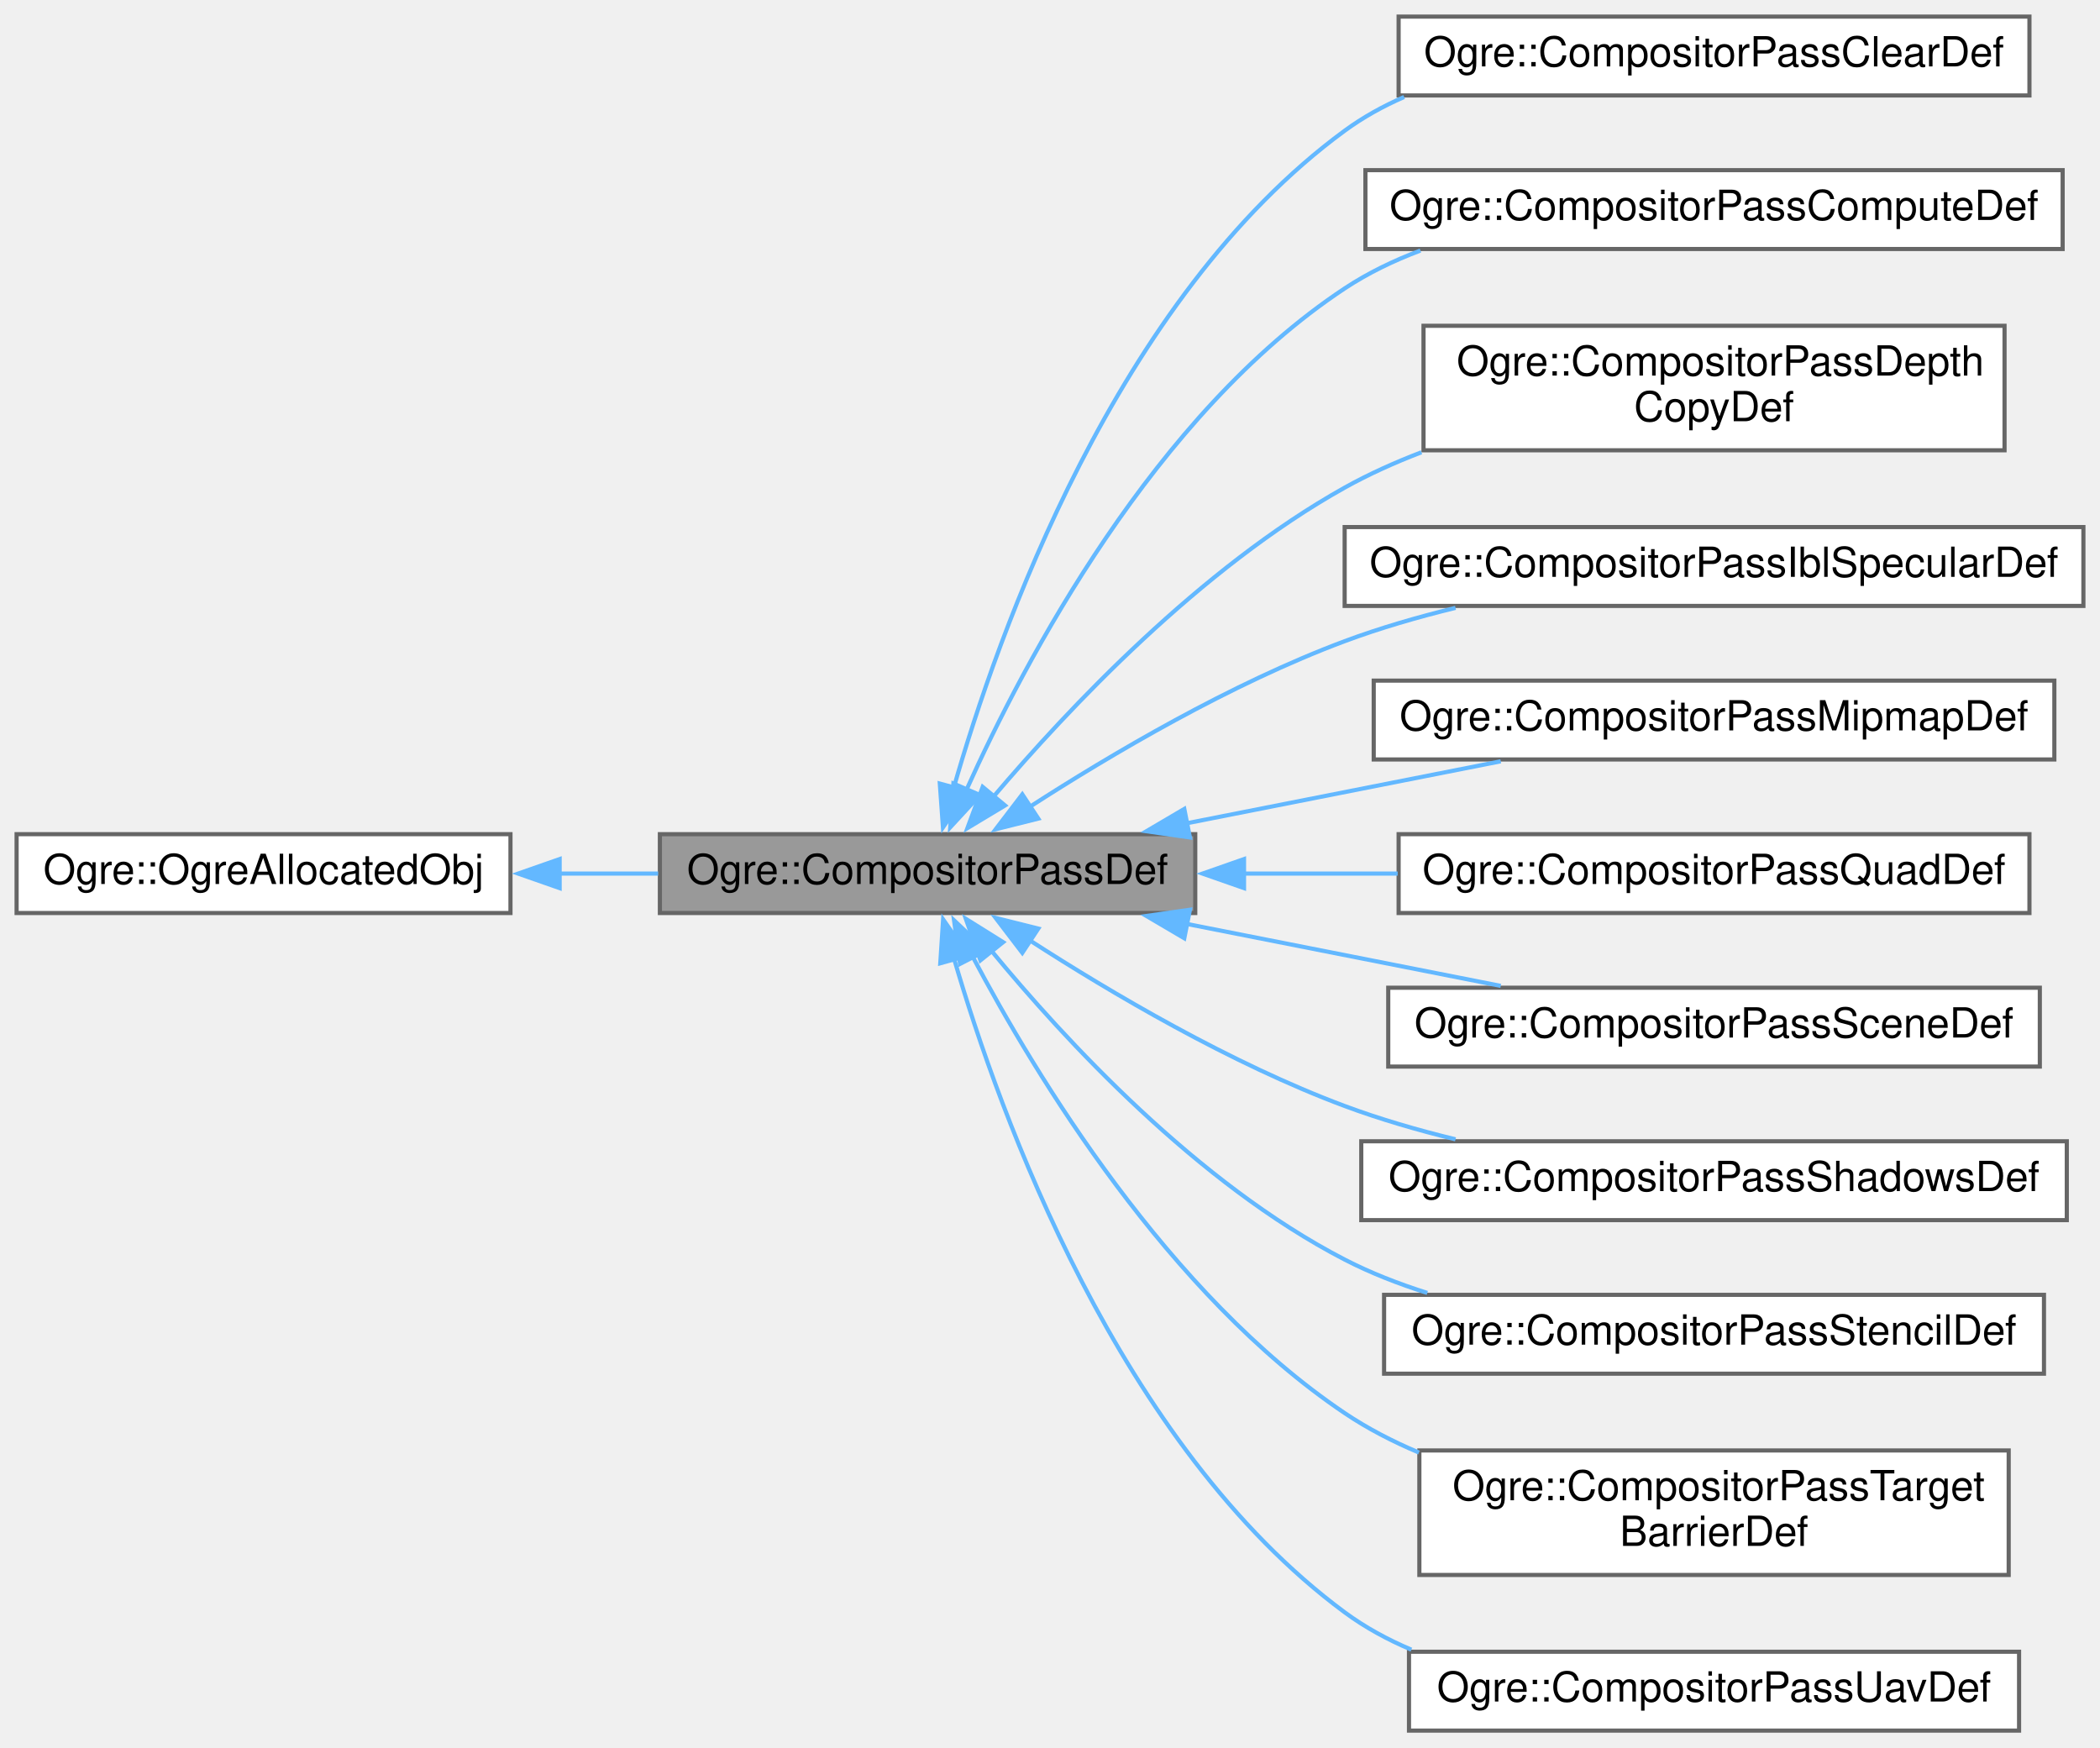
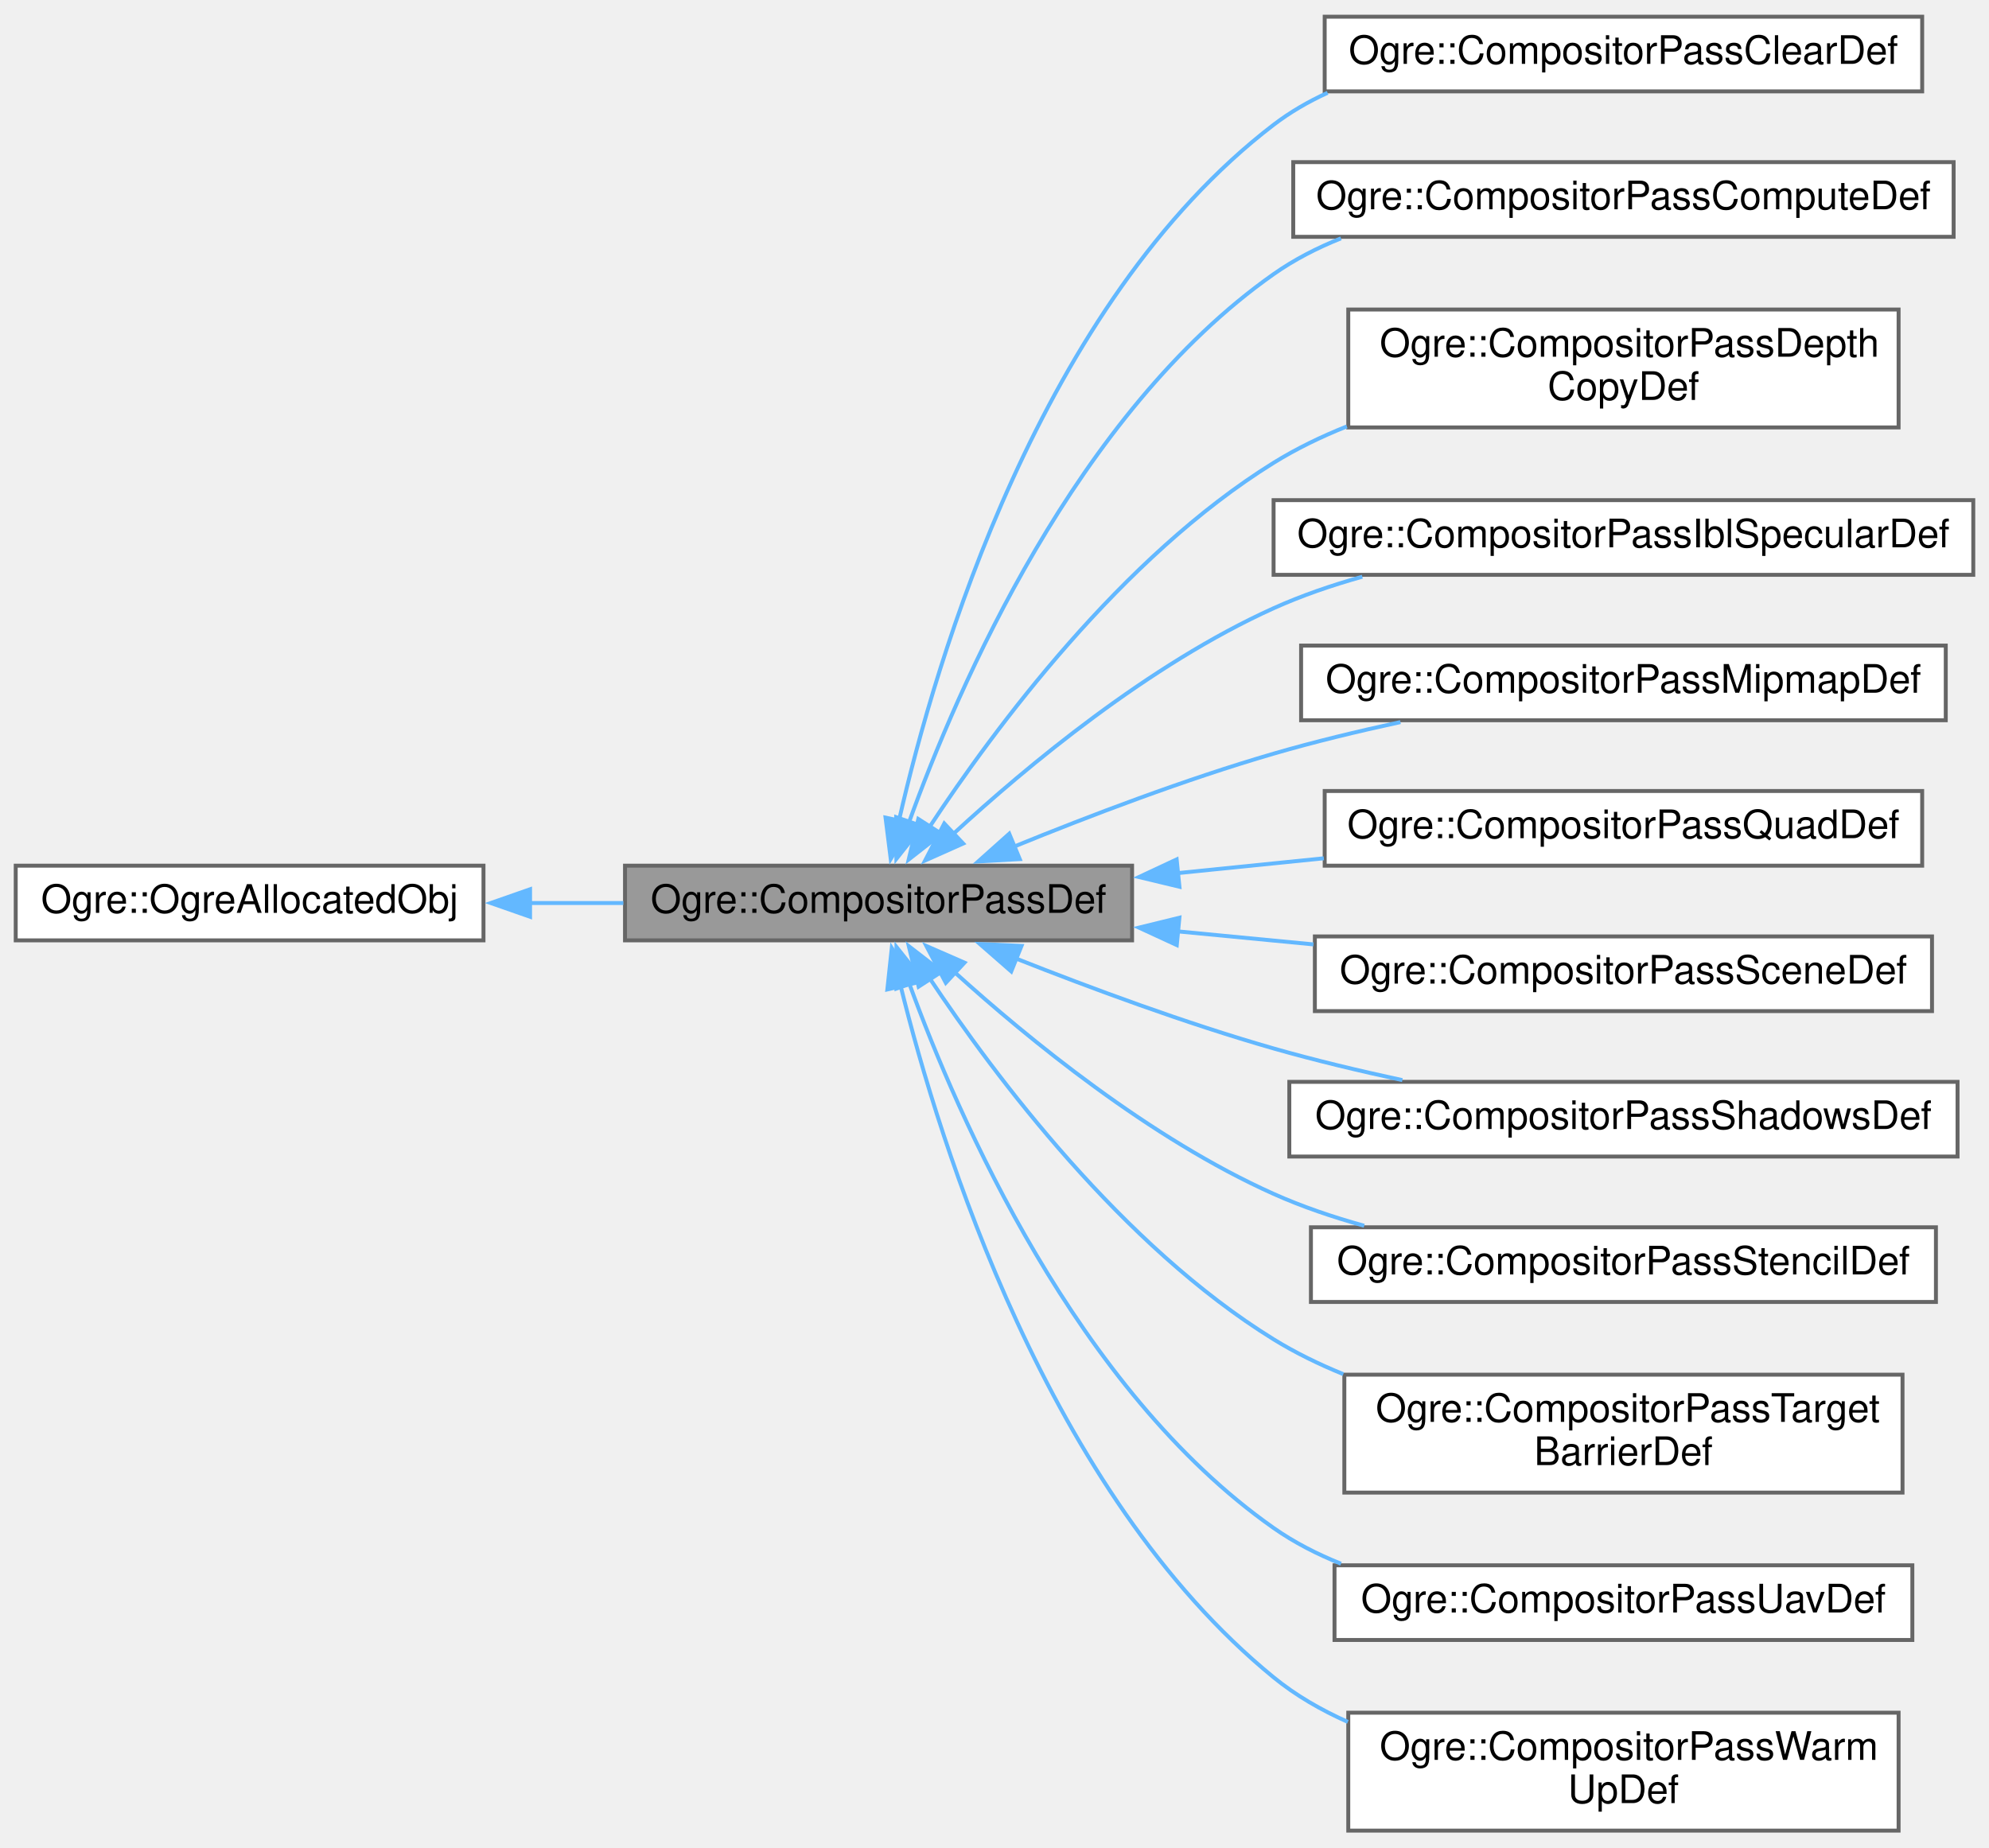
- <svg xmlns="http://www.w3.org/2000/svg" xmlns:xlink="http://www.w3.org/1999/xlink" width="506pt" height="421pt" viewBox="0.00 0.00 506.00 421.00">
-   <g id="graph0" class="graph" transform="scale(1 1) rotate(0) translate(4 417)">
+ <svg xmlns="http://www.w3.org/2000/svg" xmlns:xlink="http://www.w3.org/1999/xlink" width="506pt" height="470pt" viewBox="0.00 0.00 506.00 469.50">
+   <g id="graph0" class="graph" transform="scale(1 1) rotate(0) translate(4 465.5)">
    <g id="node1" class="node">
      <g id="a_node1">
        <a xlink:title="Interface to abstract all types of pass definitions (see CompositorPassType):">
-           <polygon fill="#999999" stroke="#666666" points="284,-216 155,-216 155,-197 284,-197 284,-216" />
-           <text text-anchor="middle" x="219.5" y="-204" font-family="Helvetica,sans-Serif" font-size="10.00">Ogre::CompositorPassDef</text>
+           <polygon fill="#999999" stroke="#666666" points="284,-245.5 155,-245.5 155,-226.5 284,-226.5 284,-245.5" />
+           <text text-anchor="middle" x="219.5" y="-233.5" font-family="Helvetica,sans-Serif" font-size="10.00">Ogre::CompositorPassDef</text>
        </a>
      </g>
    </g>
    <g id="node3" class="node">
      <g id="a_node3">
        <a xlink:href="class_ogre_1_1_compositor_pass_clear_def.html" target="_top" xlink:title=" ">
-           <polygon fill="white" stroke="#666666" points="485,-413 333,-413 333,-394 485,-394 485,-413" />
-           <text text-anchor="middle" x="409" y="-401" font-family="Helvetica,sans-Serif" font-size="10.00">Ogre::CompositorPassClearDef</text>
+           <polygon fill="white" stroke="#666666" points="485,-461.5 333,-461.5 333,-442.5 485,-442.5 485,-461.5" />
+           <text text-anchor="middle" x="409" y="-449.5" font-family="Helvetica,sans-Serif" font-size="10.00">Ogre::CompositorPassClearDef</text>
        </a>
      </g>
    </g>
    <g id="edge2" class="edge">
-       <path fill="none" stroke="#63b8ff" d="M225.69,-226.78C236.44,-264.46 264.89,-345.1 320,-385.5 324.4,-388.73 329.24,-391.41 334.33,-393.63" />
-       <polygon fill="#63b8ff" stroke="#63b8ff" points="229.2,-226.36 223.21,-217.62 222.45,-228.19 229.2,-226.36" />
+       <path fill="none" stroke="#63b8ff" d="M224.69,-256.96C234.04,-297.92 260.61,-388.53 320,-434 324.21,-437.22 328.85,-439.91 333.74,-442.14" />
+       <polygon fill="#63b8ff" stroke="#63b8ff" points="228.12,-256.26 222.6,-247.22 221.28,-257.73 228.12,-256.26" />
    </g>
    <g id="node4" class="node">
      <g id="a_node4">
        <a xlink:href="class_ogre_1_1_compositor_pass_compute_def.html" target="_top" xlink:title=" ">
-           <polygon fill="white" stroke="#666666" points="493,-376 325,-376 325,-357 493,-357 493,-376" />
-           <text text-anchor="middle" x="409" y="-364" font-family="Helvetica,sans-Serif" font-size="10.00">Ogre::CompositorPassComputeDef</text>
+           <polygon fill="white" stroke="#666666" points="493,-424.5 325,-424.5 325,-405.5 493,-405.5 493,-424.5" />
+           <text text-anchor="middle" x="409" y="-412.5" font-family="Helvetica,sans-Serif" font-size="10.00">Ogre::CompositorPassComputeDef</text>
        </a>
      </g>
    </g>
    <g id="edge3" class="edge">
-       <path fill="none" stroke="#63b8ff" d="M228.88,-226.7C242.89,-257.84 274.14,-317.16 320,-347.5 325.61,-351.21 331.81,-354.21 338.26,-356.63" />
-       <polygon fill="#63b8ff" stroke="#63b8ff" points="232.14,-225.43 224.96,-217.65 225.72,-228.21 232.14,-225.43" />
+       <path fill="none" stroke="#63b8ff" d="M227.22,-256.46C239.68,-291.01 269.76,-360.62 320,-396 325.24,-399.69 331.06,-402.68 337.14,-405.11" />
+       <polygon fill="#63b8ff" stroke="#63b8ff" points="230.61,-255.55 224.04,-247.24 223.99,-257.84 230.61,-255.55" />
    </g>
    <g id="node5" class="node">
      <g id="a_node5">
        <a xlink:href="class_ogre_1_1_compositor_pass_depth_copy_def.html" target="_top" xlink:title=" ">
-           <polygon fill="white" stroke="#666666" points="479,-338.5 339,-338.5 339,-308.5 479,-308.5 479,-338.5" />
-           <text text-anchor="start" x="347" y="-326.5" font-family="Helvetica,sans-Serif" font-size="10.00">Ogre::CompositorPassDepth</text>
-           <text text-anchor="middle" x="409" y="-315.5" font-family="Helvetica,sans-Serif" font-size="10.00">CopyDef</text>
+           <polygon fill="white" stroke="#666666" points="479,-387 339,-387 339,-357 479,-357 479,-387" />
+           <text text-anchor="start" x="347" y="-375" font-family="Helvetica,sans-Serif" font-size="10.00">Ogre::CompositorPassDepth</text>
+           <text text-anchor="middle" x="409" y="-364" font-family="Helvetica,sans-Serif" font-size="10.00">CopyDef</text>
        </a>
      </g>
    </g>
    <g id="edge4" class="edge">
-       <path fill="none" stroke="#63b8ff" d="M235.32,-224.96C253.21,-246.05 285.26,-280.12 320,-299.5 325.81,-302.74 332.08,-305.56 338.5,-308.02" />
-       <polygon fill="#63b8ff" stroke="#63b8ff" points="238.17,-222.92 229.1,-217.46 232.78,-227.39 238.17,-222.92" />
+       <path fill="none" stroke="#63b8ff" d="M232.46,-255.33C249.03,-280.48 281.32,-324 320,-348 325.79,-351.59 332.11,-354.65 338.63,-357.26" />
+       <polygon fill="#63b8ff" stroke="#63b8ff" points="235.51,-253.6 227.17,-247.07 229.62,-257.38 235.51,-253.6" />
    </g>
    <g id="node6" class="node">
      <g id="a_node6">
        <a xlink:href="class_ogre_1_1_compositor_pass_ibl_specular_def.html" target="_top" xlink:title=" ">
-           <polygon fill="white" stroke="#666666" points="498,-290 320,-290 320,-271 498,-271 498,-290" />
-           <text text-anchor="middle" x="409" y="-278" font-family="Helvetica,sans-Serif" font-size="10.00">Ogre::CompositorPassIblSpecularDef</text>
+           <polygon fill="white" stroke="#666666" points="498,-338.5 320,-338.5 320,-319.5 498,-319.5 498,-338.5" />
+           <text text-anchor="middle" x="409" y="-326.5" font-family="Helvetica,sans-Serif" font-size="10.00">Ogre::CompositorPassIblSpecularDef</text>
        </a>
      </g>
    </g>
    <g id="edge5" class="edge">
-       <path fill="none" stroke="#63b8ff" d="M244.21,-222.64C263.75,-235.25 292.61,-252.28 320,-262.5 328.47,-265.66 337.62,-268.32 346.71,-270.53" />
-       <polygon fill="#63b8ff" stroke="#63b8ff" points="246.18,-219.75 235.9,-217.18 242.33,-225.6 246.18,-219.75" />
+       <path fill="none" stroke="#63b8ff" d="M238.43,-253.5C257.2,-270.8 288.31,-296.7 320,-311 327.11,-314.21 334.8,-316.85 342.57,-319.02" />
+       <polygon fill="#63b8ff" stroke="#63b8ff" points="241.03,-251.14 231.35,-246.82 236.22,-256.23 241.03,-251.14" />
    </g>
    <g id="node7" class="node">
      <g id="a_node7">
        <a xlink:href="class_ogre_1_1_compositor_pass_mipmap_def.html" target="_top" xlink:title=" ">
-           <polygon fill="white" stroke="#666666" points="491,-253 327,-253 327,-234 491,-234 491,-253" />
-           <text text-anchor="middle" x="409" y="-241" font-family="Helvetica,sans-Serif" font-size="10.00">Ogre::CompositorPassMipmapDef</text>
+           <polygon fill="white" stroke="#666666" points="491,-301.5 327,-301.5 327,-282.5 491,-282.5 491,-301.5" />
+           <text text-anchor="middle" x="409" y="-289.5" font-family="Helvetica,sans-Serif" font-size="10.00">Ogre::CompositorPassMipmapDef</text>
        </a>
      </g>
    </g>
    <g id="edge6" class="edge">
-       <path fill="none" stroke="#63b8ff" d="M281.76,-218.59C306.32,-223.43 334.27,-228.95 357.61,-233.56" />
-       <polygon fill="#63b8ff" stroke="#63b8ff" points="282.72,-215.21 272.23,-216.71 281.36,-222.08 282.72,-215.21" />
+       <path fill="none" stroke="#63b8ff" d="M254.01,-250.37C273.09,-258.15 297.59,-267.48 320,-274 330.33,-277.01 341.49,-279.7 352.27,-282.03" />
+       <polygon fill="#63b8ff" stroke="#63b8ff" points="255.43,-247.17 244.85,-246.57 252.75,-253.63 255.43,-247.17" />
    </g>
    <g id="node8" class="node">
      <g id="a_node8">
        <a xlink:href="class_ogre_1_1_compositor_pass_quad_def.html" target="_top" xlink:title=" ">
-           <polygon fill="white" stroke="#666666" points="485,-216 333,-216 333,-197 485,-197 485,-216" />
-           <text text-anchor="middle" x="409" y="-204" font-family="Helvetica,sans-Serif" font-size="10.00">Ogre::CompositorPassQuadDef</text>
+           <polygon fill="white" stroke="#666666" points="485,-264.5 333,-264.5 333,-245.5 485,-245.5 485,-264.5" />
+           <text text-anchor="middle" x="409" y="-252.5" font-family="Helvetica,sans-Serif" font-size="10.00">Ogre::CompositorPassQuadDef</text>
        </a>
      </g>
    </g>
    <g id="edge7" class="edge">
-       <path fill="none" stroke="#63b8ff" d="M295.39,-206.5C307.7,-206.5 320.46,-206.5 332.78,-206.5" />
-       <polygon fill="#63b8ff" stroke="#63b8ff" points="295.75,-203 285.75,-206.5 295.75,-210 295.75,-203" />
+       <path fill="none" stroke="#63b8ff" d="M295.39,-243.59C307.7,-244.84 320.46,-246.13 332.78,-247.38" />
+       <polygon fill="#63b8ff" stroke="#63b8ff" points="296.05,-240.14 285.75,-242.61 295.34,-247.1 296.05,-240.14" />
    </g>
    <g id="node9" class="node">
      <g id="a_node9">
        <a xlink:href="class_ogre_1_1_compositor_pass_scene_def.html" target="_top" xlink:title=" ">
-           <polygon fill="white" stroke="#666666" points="487.5,-179 330.5,-179 330.5,-160 487.5,-160 487.5,-179" />
-           <text text-anchor="middle" x="409" y="-167" font-family="Helvetica,sans-Serif" font-size="10.00">Ogre::CompositorPassSceneDef</text>
+           <polygon fill="white" stroke="#666666" points="487.5,-227.5 330.5,-227.5 330.5,-208.5 487.5,-208.5 487.5,-227.5" />
+           <text text-anchor="middle" x="409" y="-215.5" font-family="Helvetica,sans-Serif" font-size="10.00">Ogre::CompositorPassSceneDef</text>
        </a>
      </g>
    </g>
    <g id="edge8" class="edge">
-       <path fill="none" stroke="#63b8ff" d="M281.76,-194.41C306.32,-189.57 334.27,-184.05 357.61,-179.44" />
-       <polygon fill="#63b8ff" stroke="#63b8ff" points="281.36,-190.92 272.23,-196.29 282.72,-197.79 281.36,-190.92" />
+       <path fill="none" stroke="#63b8ff" d="M295.49,-228.8C306.89,-227.71 318.68,-226.57 330.15,-225.47" />
+       <polygon fill="#63b8ff" stroke="#63b8ff" points="295.37,-225.3 285.75,-229.74 296.04,-232.26 295.37,-225.3" />
    </g>
    <g id="node10" class="node">
      <g id="a_node10">
        <a xlink:href="class_ogre_1_1_compositor_pass_shadows_def.html" target="_top" xlink:title=" ">
-           <polygon fill="white" stroke="#666666" points="494,-142 324,-142 324,-123 494,-123 494,-142" />
-           <text text-anchor="middle" x="409" y="-130" font-family="Helvetica,sans-Serif" font-size="10.00">Ogre::CompositorPassShadowsDef</text>
+           <polygon fill="white" stroke="#666666" points="494,-190.5 324,-190.5 324,-171.5 494,-171.5 494,-190.5" />
+           <text text-anchor="middle" x="409" y="-178.5" font-family="Helvetica,sans-Serif" font-size="10.00">Ogre::CompositorPassShadowsDef</text>
        </a>
      </g>
    </g>
    <g id="edge9" class="edge">
-       <path fill="none" stroke="#63b8ff" d="M244.21,-190.36C263.75,-177.75 292.61,-160.72 320,-150.5 328.47,-147.34 337.62,-144.68 346.71,-142.47" />
-       <polygon fill="#63b8ff" stroke="#63b8ff" points="242.33,-187.4 235.9,-195.82 246.18,-193.25 242.33,-187.4" />
+       <path fill="none" stroke="#63b8ff" d="M254.42,-221.9C273.46,-214.37 297.78,-205.36 320,-199 330.49,-196 341.83,-193.29 352.76,-190.94" />
+       <polygon fill="#63b8ff" stroke="#63b8ff" points="253.26,-218.6 245.28,-225.57 255.87,-225.09 253.26,-218.6" />
    </g>
    <g id="node11" class="node">
      <g id="a_node11">
        <a xlink:href="class_ogre_1_1_compositor_pass_stencil_def.html" target="_top" xlink:title=" ">
-           <polygon fill="white" stroke="#666666" points="488.5,-105 329.5,-105 329.5,-86 488.5,-86 488.5,-105" />
-           <text text-anchor="middle" x="409" y="-93" font-family="Helvetica,sans-Serif" font-size="10.00">Ogre::CompositorPassStencilDef</text>
+           <polygon fill="white" stroke="#666666" points="488.5,-153.5 329.5,-153.5 329.5,-134.5 488.5,-134.5 488.5,-153.5" />
+           <text text-anchor="middle" x="409" y="-141.5" font-family="Helvetica,sans-Serif" font-size="10.00">Ogre::CompositorPassStencilDef</text>
        </a>
      </g>
    </g>
    <g id="edge10" class="edge">
-       <path fill="none" stroke="#63b8ff" d="M234.83,-187.97C252.47,-166.53 284.47,-131.85 320,-113.5 326.23,-110.28 333,-107.64 339.91,-105.46" />
-       <polygon fill="#63b8ff" stroke="#63b8ff" points="232.24,-185.6 228.72,-195.6 237.71,-189.98 232.24,-185.6" />
+       <path fill="none" stroke="#63b8ff" d="M238.77,-218.47C257.61,-201.41 288.59,-176.05 320,-162 327.26,-158.75 335.12,-156.08 343.05,-153.89" />
+       <polygon fill="#63b8ff" stroke="#63b8ff" points="236.61,-215.7 231.66,-225.07 241.37,-220.83 236.61,-215.7" />
    </g>
    <g id="node12" class="node">
      <g id="a_node12">
        <a xlink:href="class_ogre_1_1_compositor_pass_target_barrier_def.html" target="_top" xlink:title=" ">
-           <polygon fill="white" stroke="#666666" points="480,-67.5 338,-67.5 338,-37.5 480,-37.5 480,-67.5" />
-           <text text-anchor="start" x="346" y="-55.5" font-family="Helvetica,sans-Serif" font-size="10.00">Ogre::CompositorPassTarget</text>
-           <text text-anchor="middle" x="409" y="-44.5" font-family="Helvetica,sans-Serif" font-size="10.00">BarrierDef</text>
+           <polygon fill="white" stroke="#666666" points="480,-116 338,-116 338,-86 480,-86 480,-116" />
+           <text text-anchor="start" x="346" y="-104" font-family="Helvetica,sans-Serif" font-size="10.00">Ogre::CompositorPassTarget</text>
+           <text text-anchor="middle" x="409" y="-93" font-family="Helvetica,sans-Serif" font-size="10.00">BarrierDef</text>
        </a>
      </g>
    </g>
    <g id="edge11" class="edge">
-       <path fill="none" stroke="#63b8ff" d="M230.35,-186.52C245.57,-157.77 277.52,-105.06 320,-76.5 325.52,-72.79 331.6,-69.65 337.9,-66.99" />
-       <polygon fill="#63b8ff" stroke="#63b8ff" points="227.33,-184.75 225.88,-195.24 233.56,-187.94 227.33,-184.75" />
+       <path fill="none" stroke="#63b8ff" d="M232.51,-216.84C249.12,-191.93 281.46,-148.79 320,-125 325.52,-121.59 331.54,-118.66 337.74,-116.13" />
+       <polygon fill="#63b8ff" stroke="#63b8ff" points="229.7,-214.73 227.2,-225.02 235.58,-218.54 229.7,-214.73" />
    </g>
    <g id="node13" class="node">
      <g id="a_node13">
        <a xlink:href="class_ogre_1_1_compositor_pass_uav_def.html" target="_top" xlink:title=" ">
-           <polygon fill="white" stroke="#666666" points="482.5,-19 335.5,-19 335.5,0 482.5,0 482.5,-19" />
-           <text text-anchor="middle" x="409" y="-7" font-family="Helvetica,sans-Serif" font-size="10.00">Ogre::CompositorPassUavDef</text>
+           <polygon fill="white" stroke="#666666" points="482.5,-67.5 335.5,-67.5 335.5,-48.5 482.5,-48.5 482.5,-67.5" />
+           <text text-anchor="middle" x="409" y="-55.5" font-family="Helvetica,sans-Serif" font-size="10.00">Ogre::CompositorPassUavDef</text>
        </a>
      </g>
    </g>
    <g id="edge12" class="edge">
-       <path fill="none" stroke="#63b8ff" d="M225.91,-185.9C236.9,-148.31 265.53,-68.79 320,-28.5 324.9,-24.88 330.35,-21.91 336.07,-19.5" />
-       <polygon fill="#63b8ff" stroke="#63b8ff" points="222.56,-184.89 223.25,-195.46 229.3,-186.76 222.56,-184.89" />
+       <path fill="none" stroke="#63b8ff" d="M227.26,-215.67C239.77,-181.33 269.94,-112.15 320,-77 325.24,-73.32 331.07,-70.33 337.15,-67.9" />
+       <polygon fill="#63b8ff" stroke="#63b8ff" points="224.05,-214.23 224.06,-224.82 230.66,-216.53 224.05,-214.23" />
+     </g>
+     <g id="node14" class="node">
+       <g id="a_node14">
+         <a xlink:href="class_ogre_1_1_compositor_pass_warm_up_def.html" target="_top" xlink:title=" ">
+           <polygon fill="white" stroke="#666666" points="479,-30 339,-30 339,0 479,0 479,-30" />
+           <text text-anchor="start" x="347" y="-18" font-family="Helvetica,sans-Serif" font-size="10.00">Ogre::CompositorPassWarm</text>
+           <text text-anchor="middle" x="409" y="-7" font-family="Helvetica,sans-Serif" font-size="10.00">UpDef</text>
+         </a>
+       </g>
+     </g>
+     <g id="edge13" class="edge">
+       <path fill="none" stroke="#63b8ff" d="M225.12,-214.9C235.1,-174.46 262.56,-85.89 320,-39 325.64,-34.39 332.1,-30.67 338.89,-27.65" />
+       <polygon fill="#63b8ff" stroke="#63b8ff" points="221.74,-214.01 222.87,-224.55 228.55,-215.6 221.74,-214.01" />
    </g>
    <g id="node2" class="node">
      <g id="a_node2">
        <a xlink:title=" ">
-           <polygon fill="white" stroke="#666666" points="119,-216 0,-216 0,-197 119,-197 119,-216" />
-           <text text-anchor="middle" x="59.5" y="-204" font-family="Helvetica,sans-Serif" font-size="10.00">Ogre::OgreAllocatedObj</text>
+           <polygon fill="white" stroke="#666666" points="119,-245.5 0,-245.5 0,-226.5 119,-226.5 119,-245.5" />
+           <text text-anchor="middle" x="59.5" y="-233.5" font-family="Helvetica,sans-Serif" font-size="10.00">Ogre::OgreAllocatedObj</text>
        </a>
      </g>
    </g>
    <g id="edge1" class="edge">
-       <path fill="none" stroke="#63b8ff" d="M130.81,-206.5C138.72,-206.5 146.75,-206.5 154.58,-206.5" />
-       <polygon fill="#63b8ff" stroke="#63b8ff" points="130.85,-203 120.85,-206.5 130.85,-210 130.85,-203" />
+       <path fill="none" stroke="#63b8ff" d="M130.81,-236C138.72,-236 146.75,-236 154.58,-236" />
+       <polygon fill="#63b8ff" stroke="#63b8ff" points="130.85,-232.5 120.85,-236 130.85,-239.5 130.85,-232.5" />
    </g>
  </g>
</svg>
